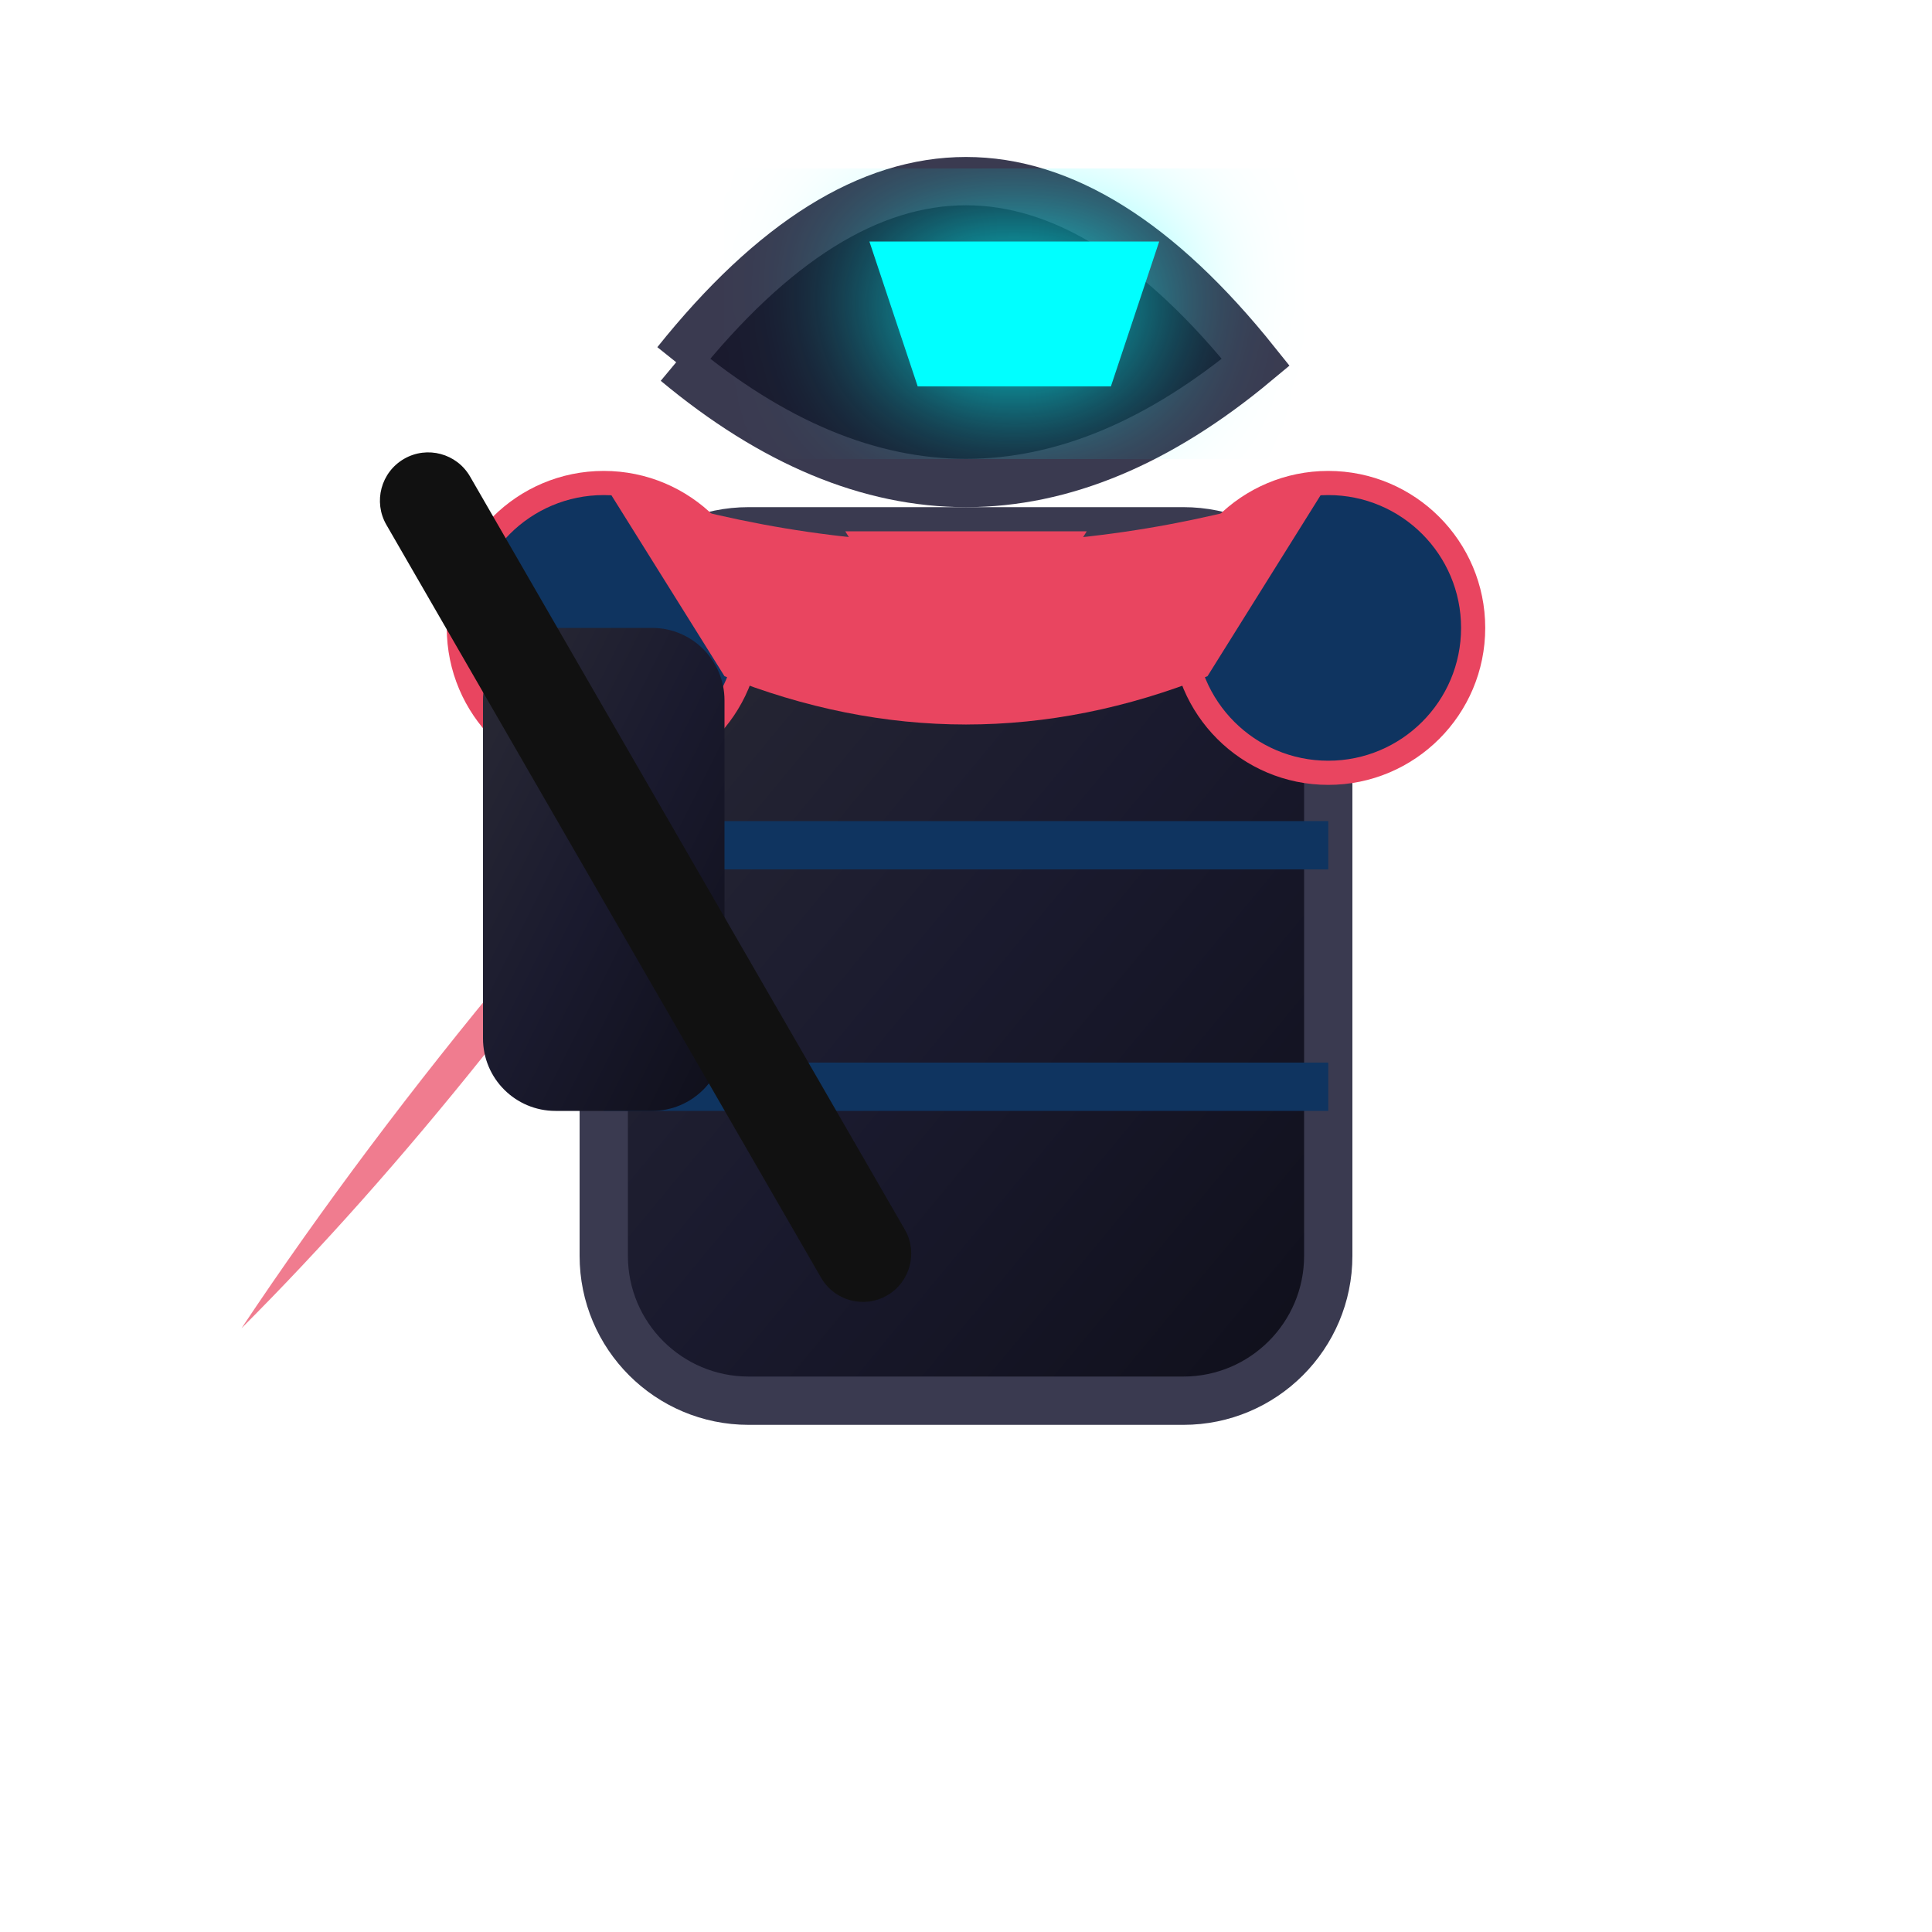
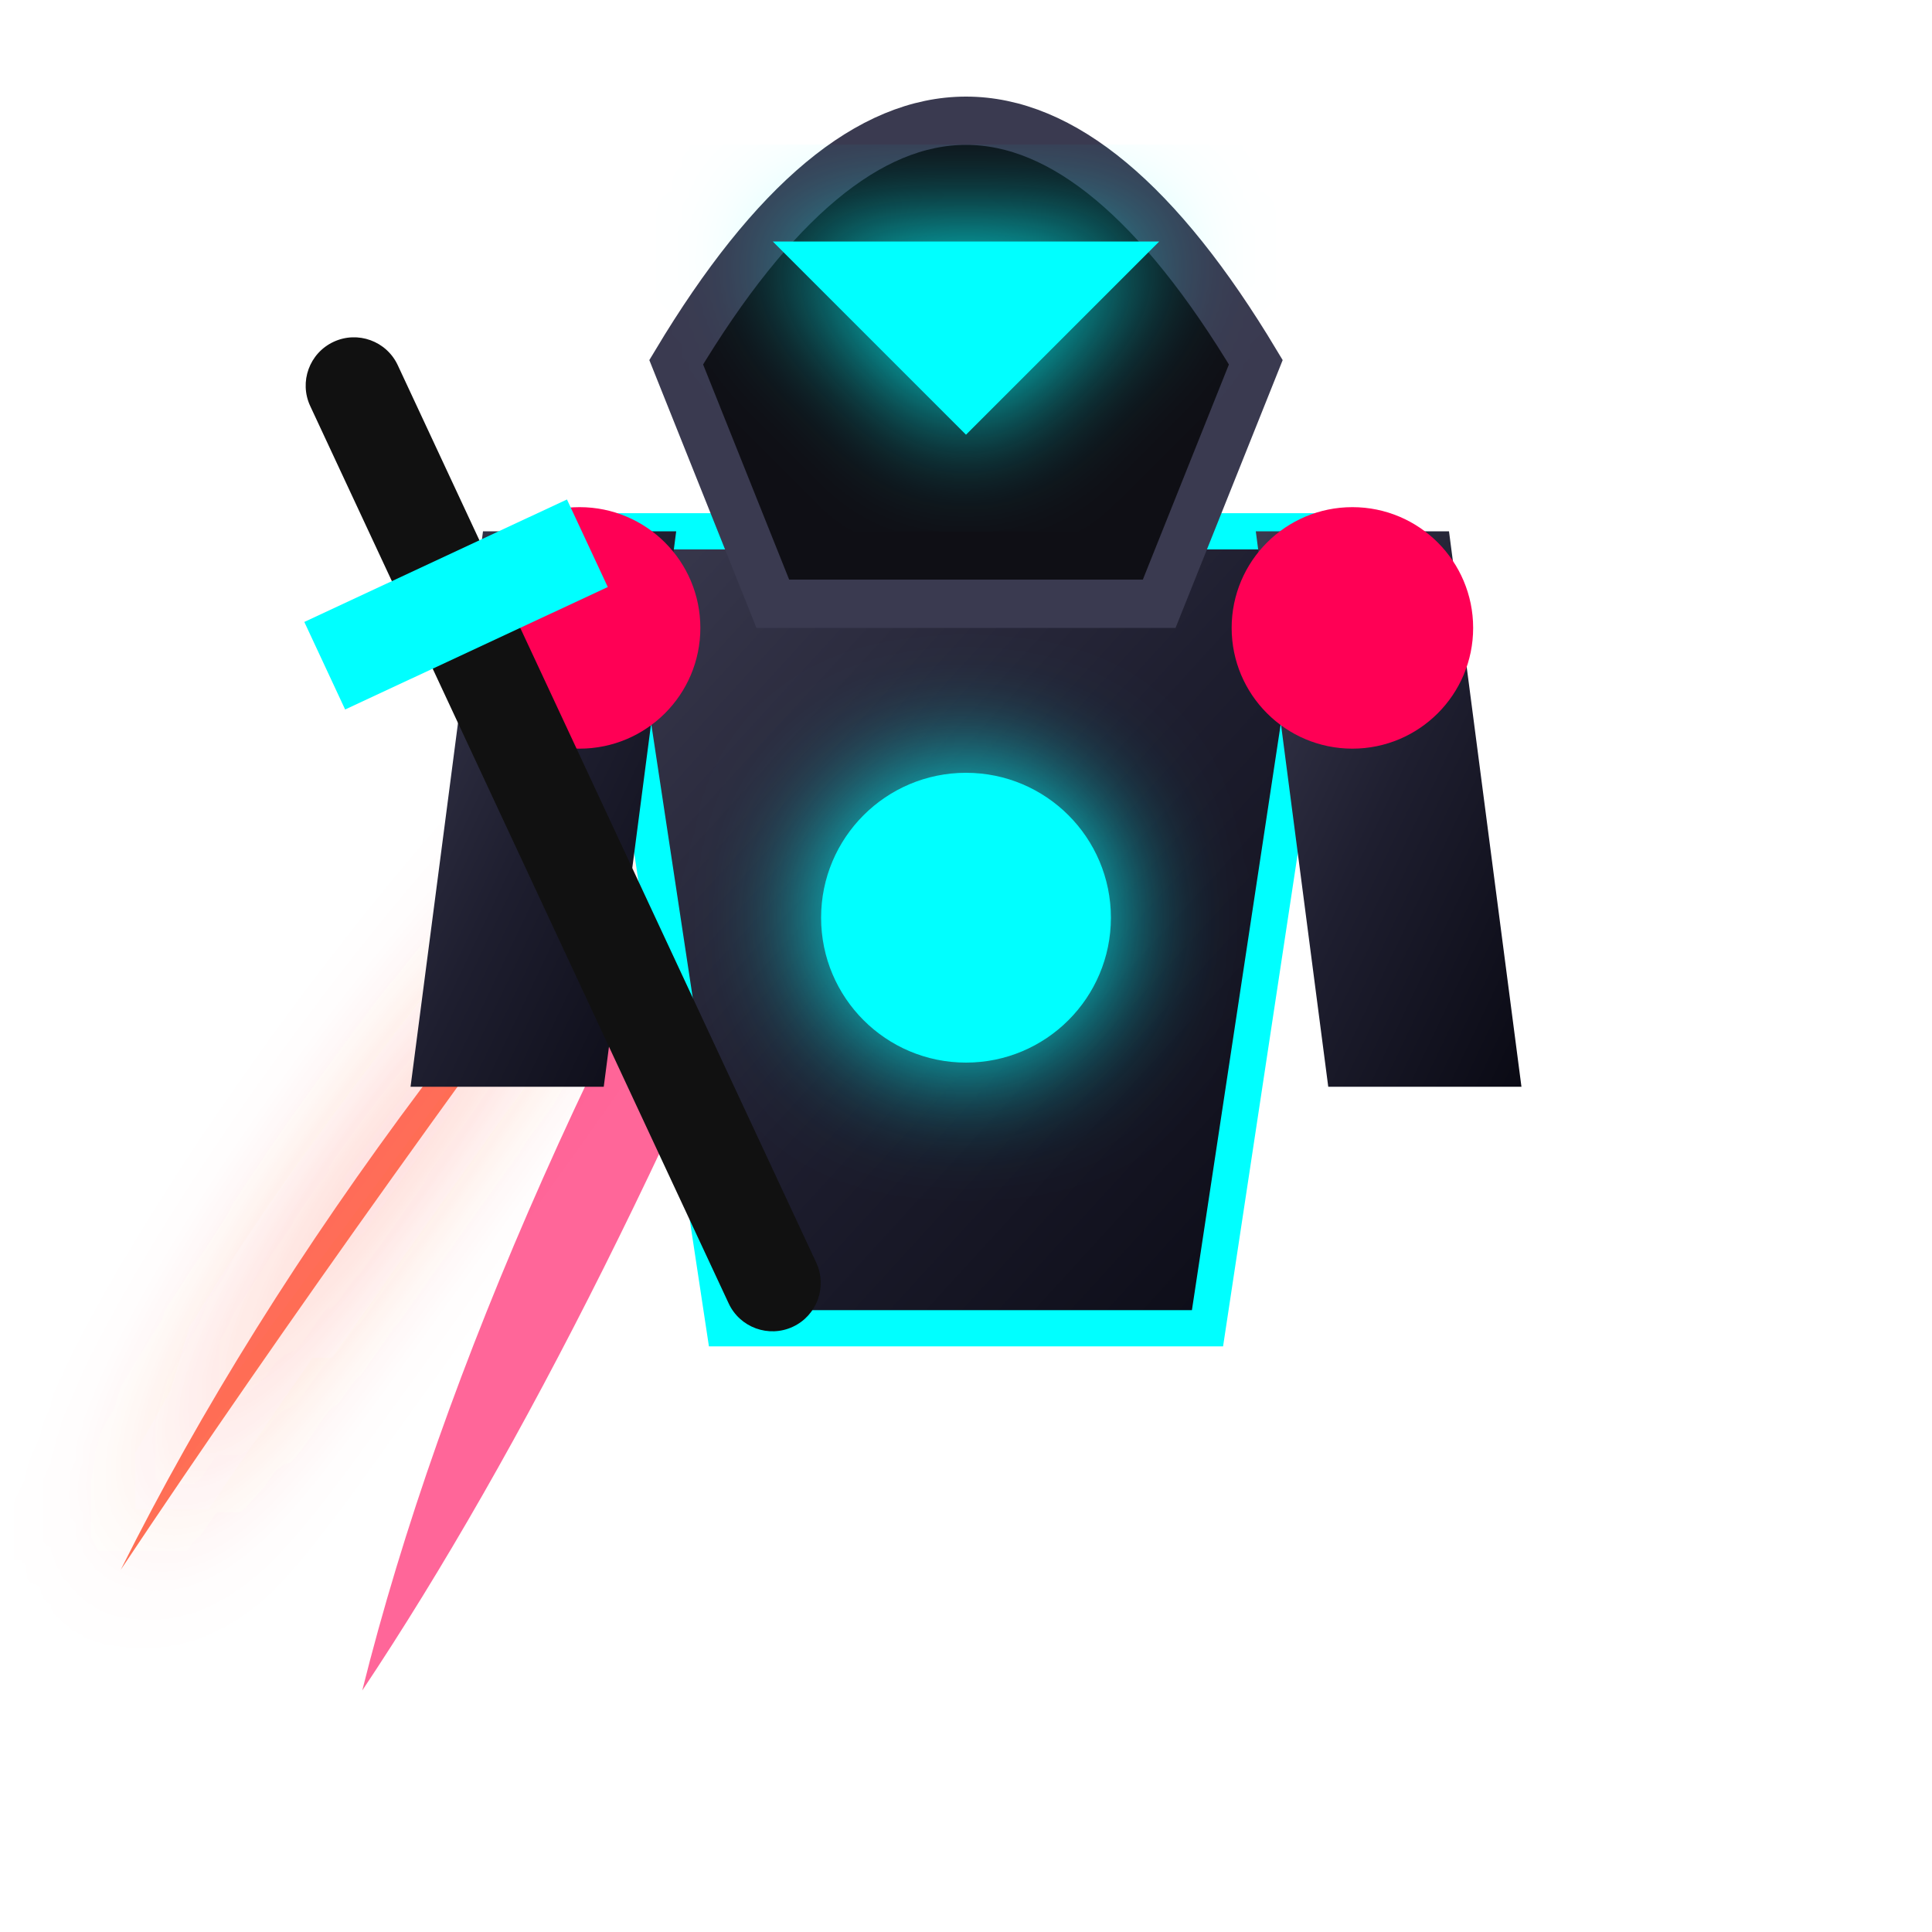
<svg xmlns="http://www.w3.org/2000/svg" viewBox="0 0 80 80" width="80" height="80">
  <defs>
    <filter id="glow" x="-50%" y="-50%" width="200%" height="200%">
-       <feGaussianBlur stdDeviation="3" result="blur" />
+       <feGaussianBlur stdDeviation="2.5" result="blur" />
      <feComposite in="SourceGraphic" in2="blur" operator="over" />
    </filter>
    <filter id="heavyGlow" x="-50%" y="-50%" width="200%" height="200%">
      <feGaussianBlur stdDeviation="5" result="blur" />
      <feComposite in="SourceGraphic" in2="blur" operator="over" />
    </filter>
    <linearGradient id="metal" x1="0%" y1="0%" x2="100%" y2="100%">
-       <stop offset="0%" stop-color="#2a2a35" />
-       <stop offset="50%" stop-color="#1a1a2e" />
-       <stop offset="100%" stop-color="#0f0f1a" />
+       <stop offset="0%" stop-color="#3a3a4f" />
+       <stop offset="50%" stop-color="#1e1e2f" />
+       <stop offset="100%" stop-color="#0a0a14" />
    </linearGradient>
    <linearGradient id="blade" x1="0%" y1="0%" x2="100%" y2="0%">
      <stop offset="0%" stop-color="#ffffff" />
      <stop offset="100%" stop-color="#00ffff" />
    </linearGradient>
+     <linearGradient id="energy" x1="0%" y1="0%" x2="100%" y2="100%">
+       <stop offset="0%" stop-color="#ff0055" />
+       <stop offset="100%" stop-color="#ff9900" />
+     </linearGradient>
  </defs>
-   <path d="M 35 25 Q 20 40 10 55 Q 20 45 30 30" fill="#e94560" opacity="0.7" />
-   <rect x="25" y="22" width="30" height="36" rx="6" fill="url(#metal)" stroke="#3a3a50" stroke-width="2" />
-   <path d="M 25 35 L 55 35 M 25 45 L 55 45" stroke="#0f3460" stroke-width="2" />
-   <polygon points="35,22 45,22 40,30" fill="#e94560" />
-   <circle cx="25" cy="26" r="6" fill="#0f3460" stroke="#e94560" stroke-width="1" />
-   <rect x="20" y="26" width="10" height="20" rx="3" fill="url(#metal)" />
-   <circle cx="55" cy="26" r="6" fill="#0f3460" stroke="#e94560" stroke-width="1" />
-   <path d="M 28 15 Q 40 0 52 15 Q 40 25 28 15" fill="#1a1a2e" stroke="#3a3a50" stroke-width="2" />
-   <path d="M 36 10 L 48 10 L 46 16 L 38 16 Z" fill="#00ffff" filter="url(#glow)" />
-   <path d="M 25 20 Q 40 25 55 20 L 50 28 Q 40 32 30 28 Z" fill="#e94560" />
-   <rect x="15" y="20" width="4" height="40" rx="2" fill="#111" transform="rotate(-30 15 20)" />
+   <path d="M 35 25 Q 15 45 5 65 Q 15 50 30 30" fill="url(#energy)" opacity="0.8" filter="url(#glow)" />
+   <path d="M 35 25 Q 20 50 15 70 Q 25 55 35 30" fill="#ff0055" opacity="0.6" />
+   <path d="M 25 22 L 55 22 L 50 55 L 30 55 Z" fill="url(#metal)" stroke="#00ffff" stroke-width="1.5" />
+   <circle cx="40" cy="38" r="6" fill="#00ffff" filter="url(#glow)" />
+   <path d="M 20 22 L 28 22 L 25 45 L 17 45 Z" fill="url(#metal)" />
+   <path d="M 52 22 L 60 22 L 63 45 L 55 45 Z" fill="url(#metal)" />
+   <circle cx="24" cy="26" r="5" fill="#ff0055" />
+   <circle cx="56" cy="26" r="5" fill="#ff0055" />
+   <path d="M 28 15 Q 40 -5 52 15 L 48 25 L 32 25 Z" fill="#0f0f15" stroke="#3a3a50" stroke-width="2" />
+   <path d="M 32 10 L 48 10 L 40 18 Z" fill="#00ffff" filter="url(#glow)" />
+   <rect x="12" y="15" width="4" height="45" rx="2" fill="#111" transform="rotate(-25 12 15)" />
+   <rect x="8" y="25" width="12" height="4" fill="#00ffff" transform="rotate(-25 12 15)" />
</svg>
